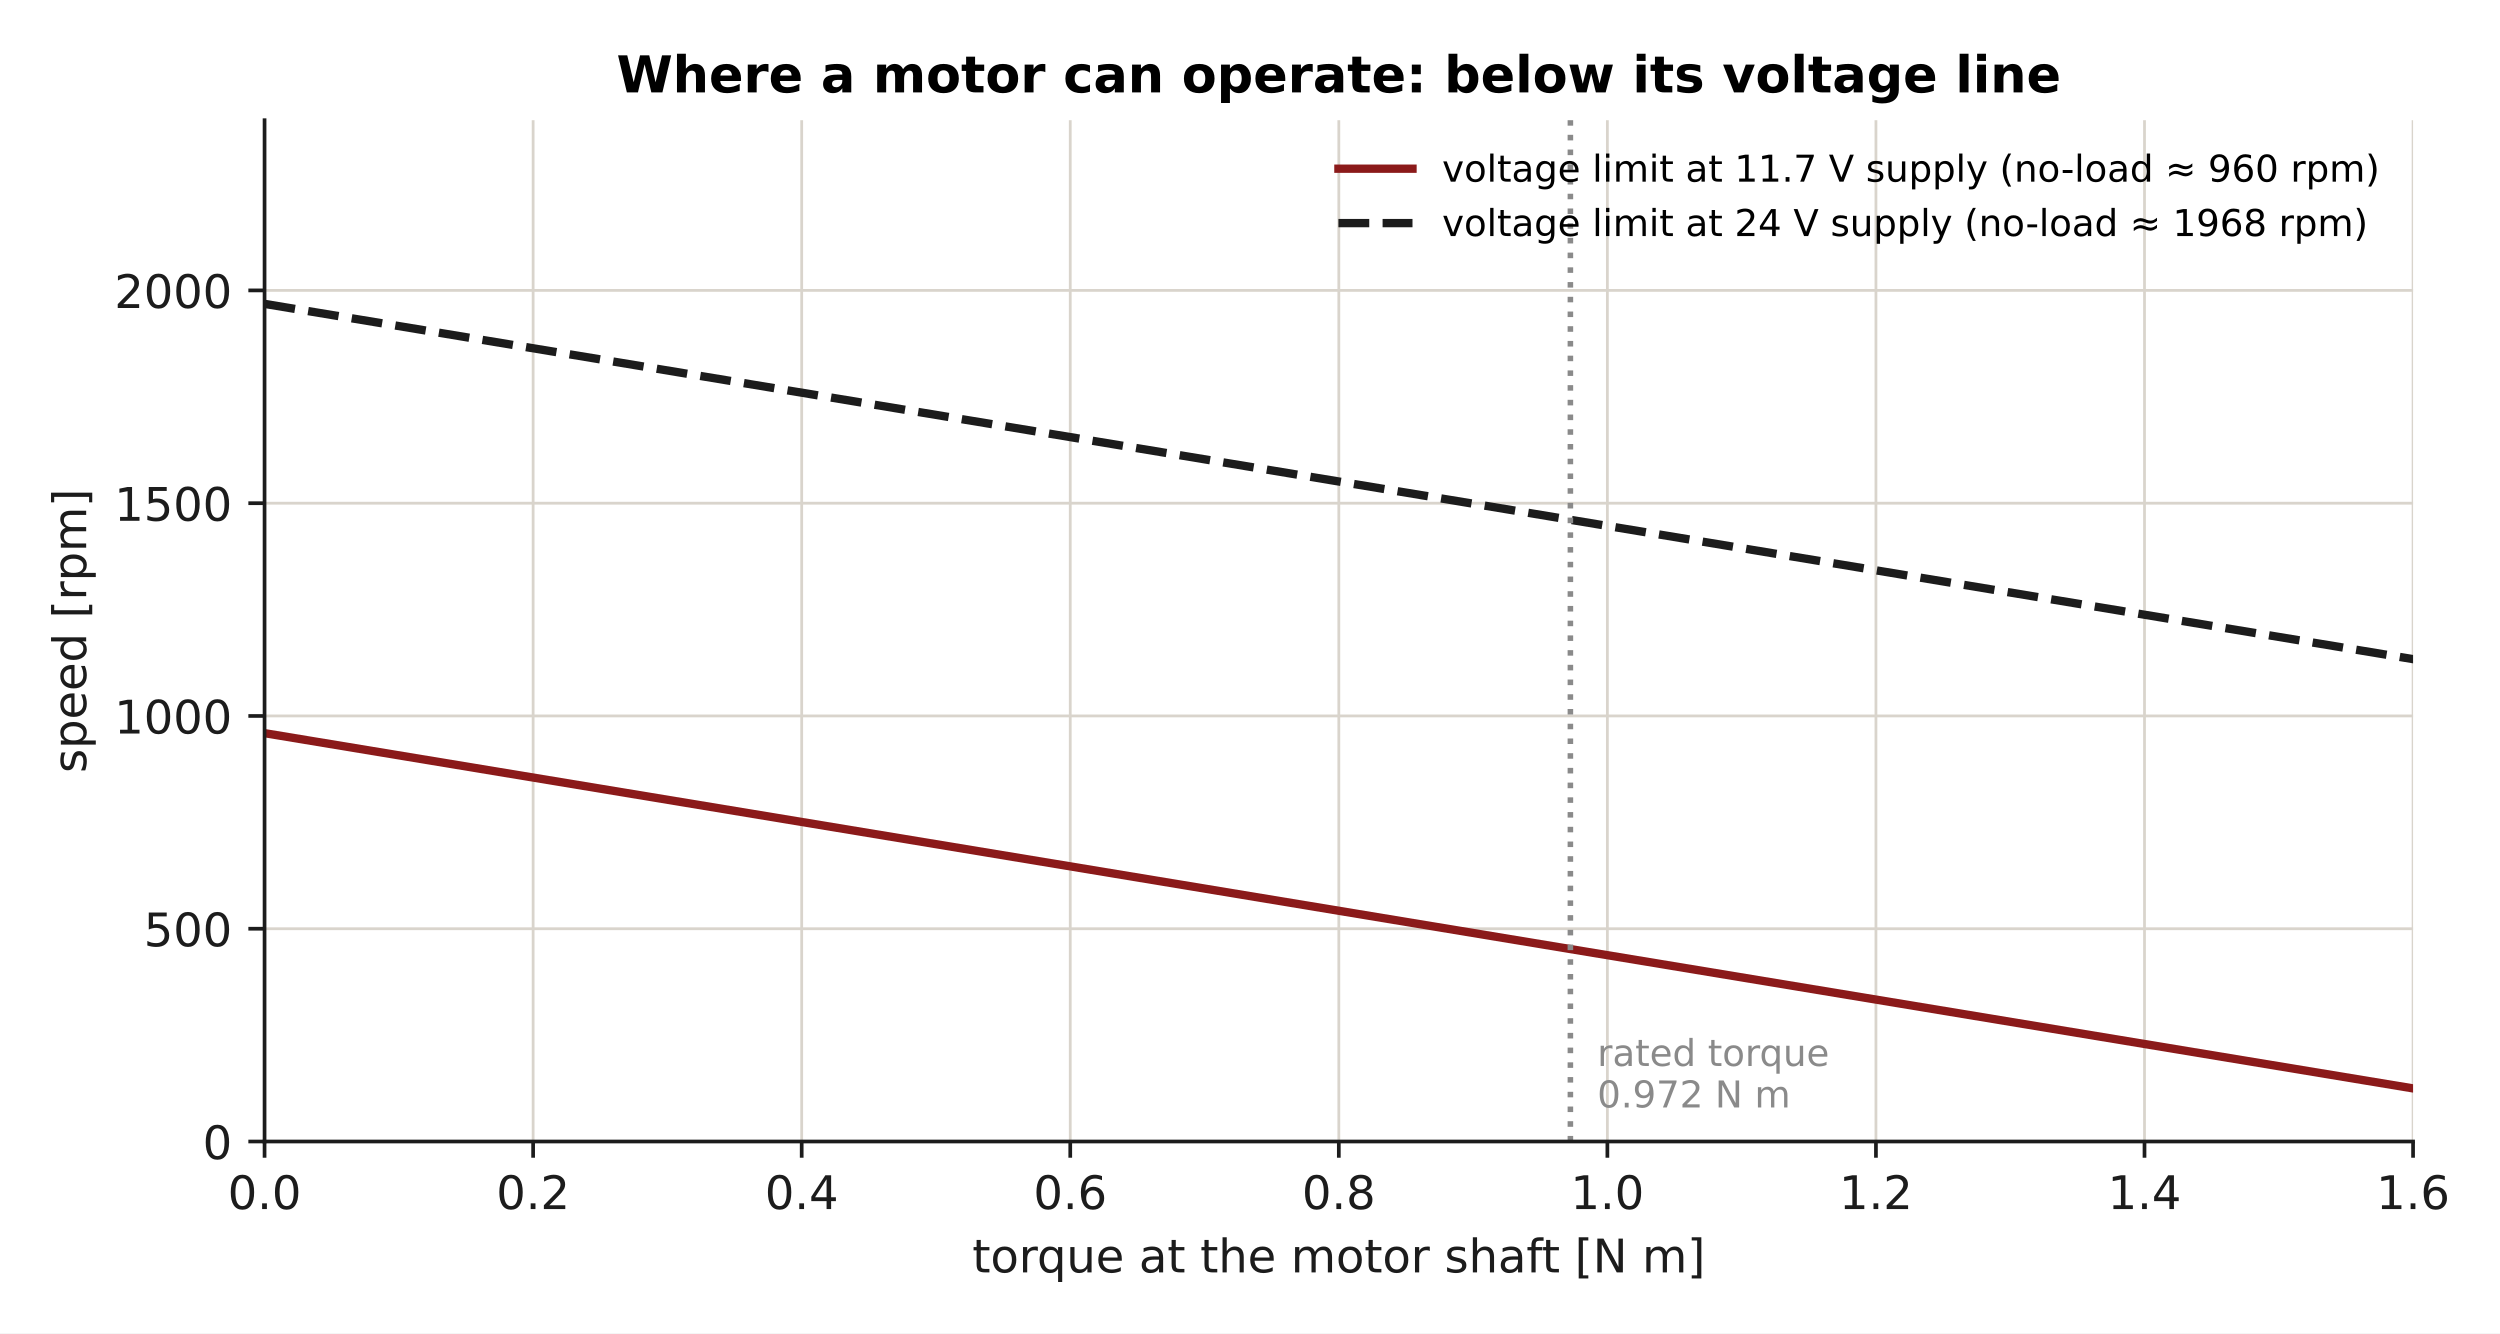
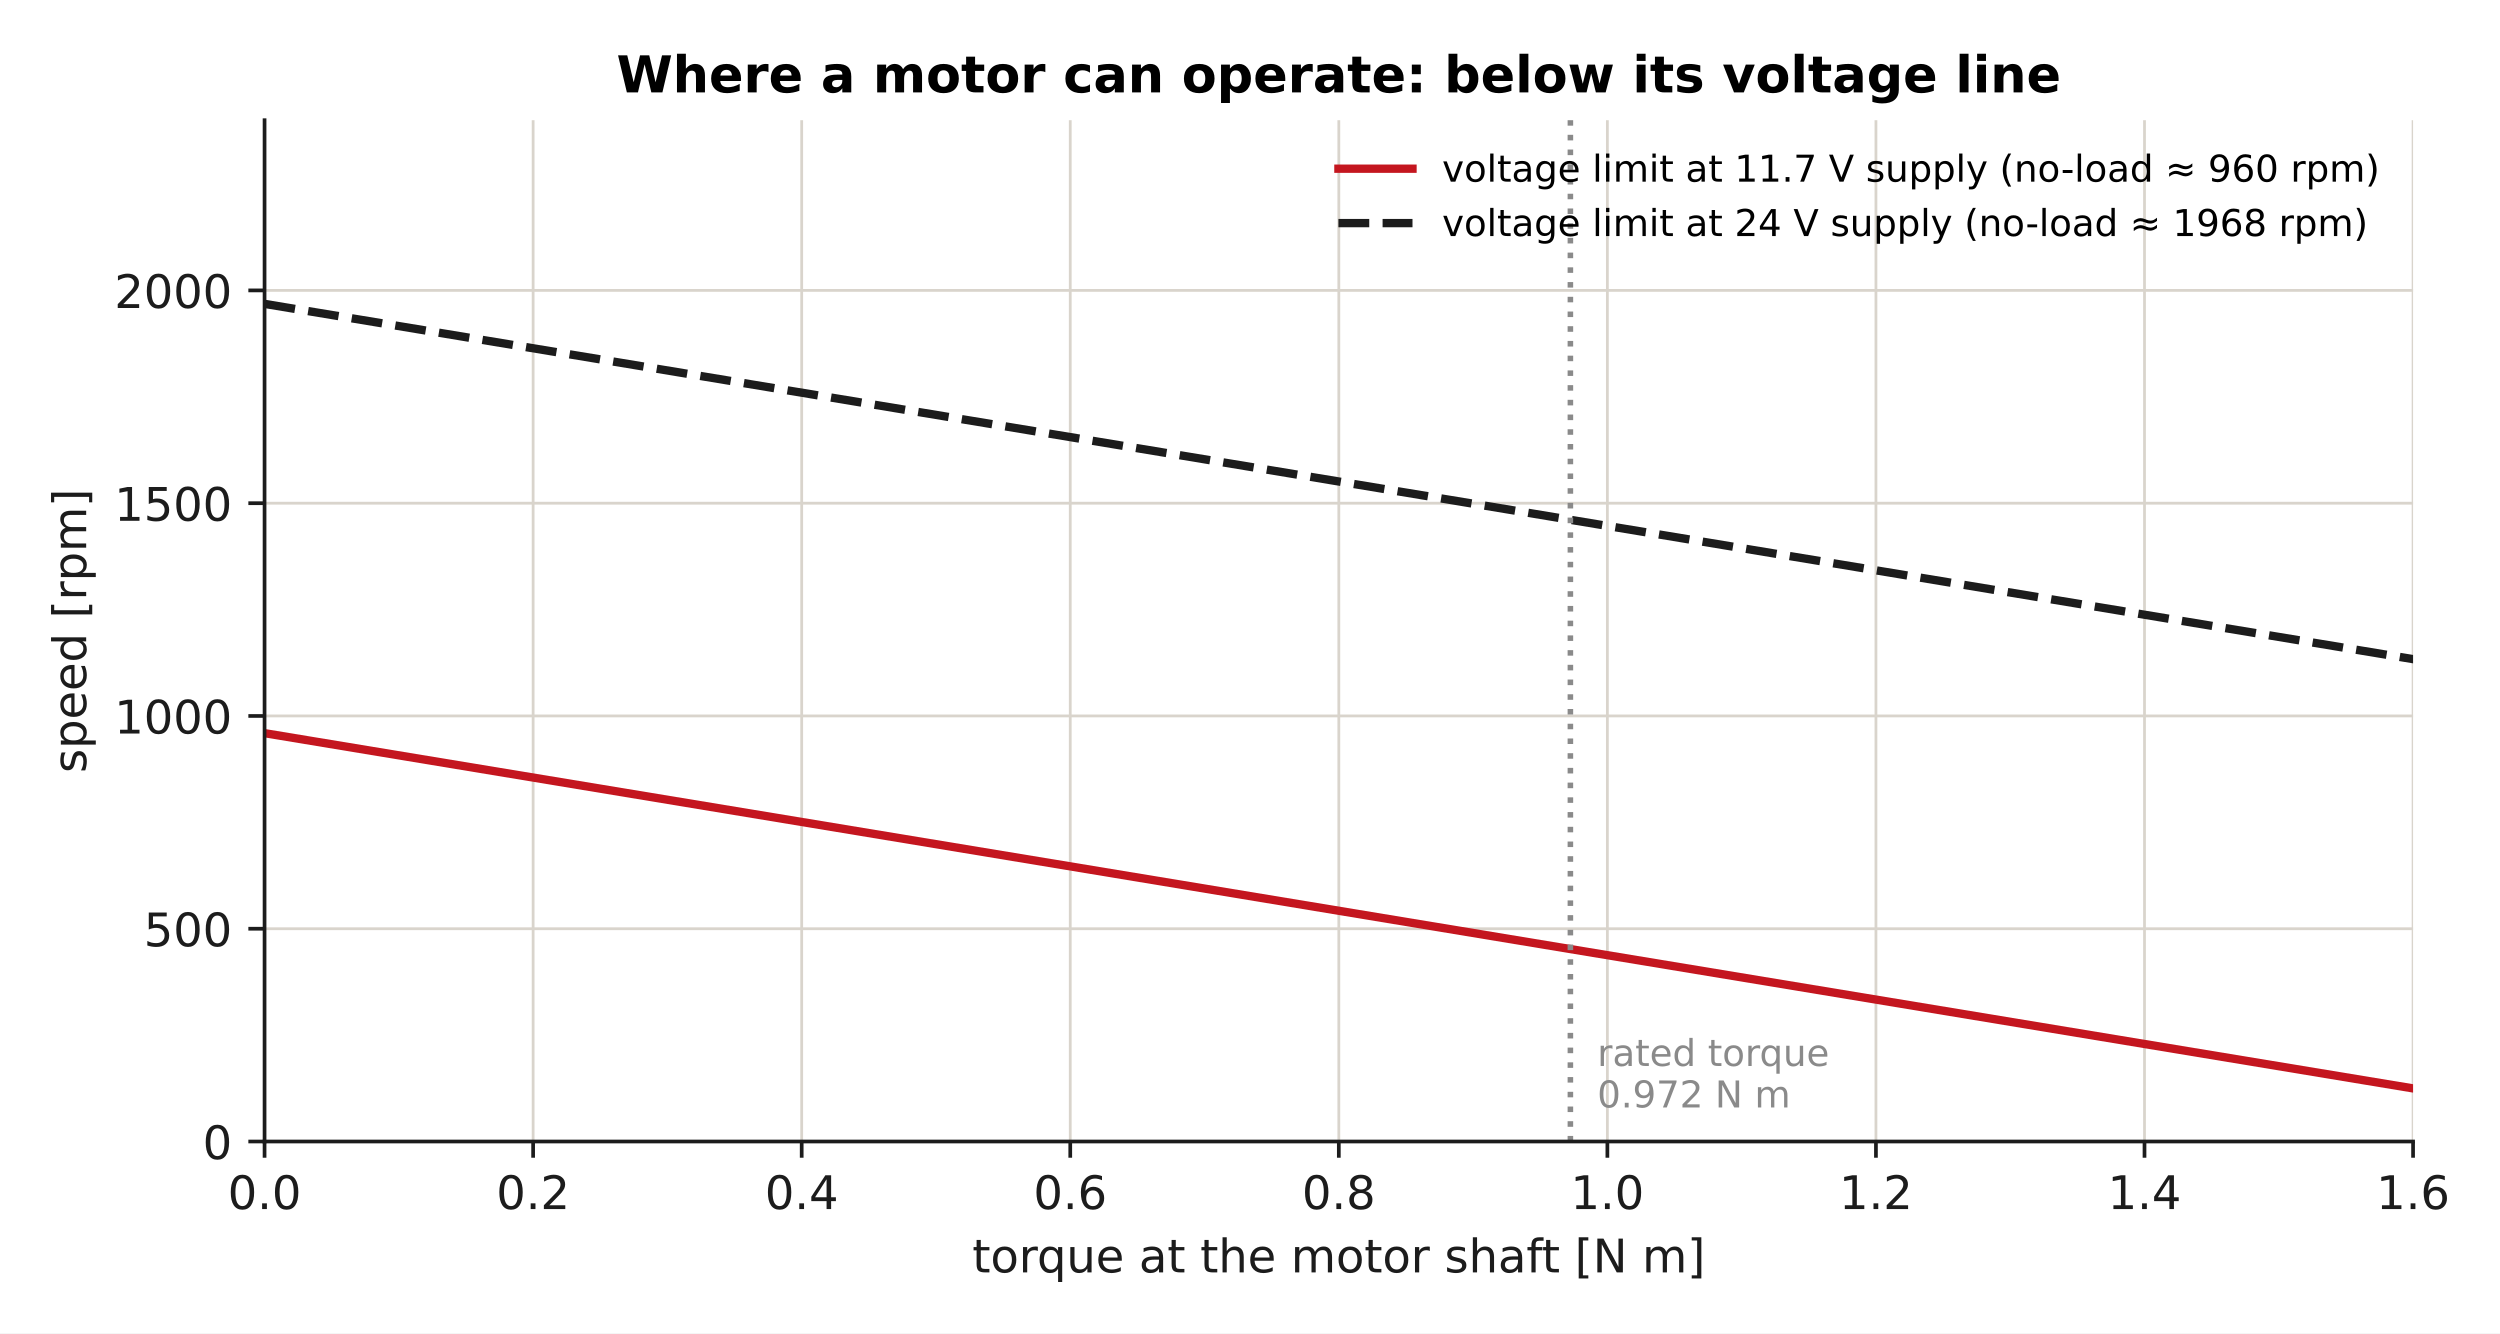
<svg xmlns="http://www.w3.org/2000/svg" xmlns:xlink="http://www.w3.org/1999/xlink" width="540pt" height="288pt" viewBox="0 0 540 288" version="1.1">
  <defs>
    <style type="text/css">*{stroke-linejoin: round; stroke-linecap: butt}</style>
  </defs>
  <g id="figure_1">
    <g id="patch_1">
      <path d="M 0 288  L 540 288  L 540 0  L 0 0  z " style="fill: #ffffff" />
    </g>
    <g id="axes_1">
      <g id="patch_2">
        <path d="M 57.145 246.564  L 521.223 246.564  L 521.223 25.964  L 57.145 25.964  z " style="fill: #ffffff" />
      </g>
      <g id="matplotlib.axis_1">
        <g id="xtick_1">
          <g id="line2d_1">
-             <path d="M 57.145 246.564  L 57.145 25.964  " clip-path="url(#pdc125de10f)" style="fill: none; stroke: #d9d4cc; stroke-width: 0.6; stroke-linecap: square" />
+             <path d="M 57.145 246.564  L 57.145 25.964  " clip-path="url(#p8af5fc59d4)" style="fill: none; stroke: #d9d4cc; stroke-width: 0.6; stroke-linecap: square" />
          </g>
          <g id="line2d_2">
            <defs>
-               <path id="m89f49207ae" d="M 0 0  L 0 3.5  " style="stroke: #1c1c1c; stroke-width: 0.8" />
+               <path id="m5fa9d342f4" d="M 0 0  L 0 3.5  " style="stroke: #1c1c1c; stroke-width: 0.8" />
            </defs>
            <g>
-               <use xlink:href="#m89f49207ae" x="57.145" y="246.564" style="fill: #1c1c1c; stroke: #1c1c1c; stroke-width: 0.8" />
+               <use xlink:href="#m5fa9d342f4" x="57.145" y="246.564" style="fill: #1c1c1c; stroke: #1c1c1c; stroke-width: 0.8" />
            </g>
          </g>
          <g id="text_1">
            <text style="fill: #1c1c1c; font: 10px 'DejaVu Sans'; text-anchor: middle" x="57.145" y="261.162" transform="rotate(-0 57.14545 261.1621)">0.0</text>
          </g>
        </g>
        <g id="xtick_2">
          <g id="line2d_3">
-             <path d="M 115.155 246.564  L 115.155 25.964  " clip-path="url(#pdc125de10f)" style="fill: none; stroke: #d9d4cc; stroke-width: 0.6; stroke-linecap: square" />
+             <path d="M 115.155 246.564  L 115.155 25.964  " clip-path="url(#p8af5fc59d4)" style="fill: none; stroke: #d9d4cc; stroke-width: 0.6; stroke-linecap: square" />
          </g>
          <g id="line2d_4">
            <g>
-               <use xlink:href="#m89f49207ae" x="115.155" y="246.564" style="fill: #1c1c1c; stroke: #1c1c1c; stroke-width: 0.8" />
+               <use xlink:href="#m5fa9d342f4" x="115.155" y="246.564" style="fill: #1c1c1c; stroke: #1c1c1c; stroke-width: 0.8" />
            </g>
          </g>
          <g id="text_2">
            <text style="fill: #1c1c1c; font: 10px 'DejaVu Sans'; text-anchor: middle" x="115.155" y="261.162" transform="rotate(-0 115.1551 261.1621)">0.2</text>
          </g>
        </g>
        <g id="xtick_3">
          <g id="line2d_5">
-             <path d="M 173.165 246.564  L 173.165 25.964  " clip-path="url(#pdc125de10f)" style="fill: none; stroke: #d9d4cc; stroke-width: 0.6; stroke-linecap: square" />
+             <path d="M 173.165 246.564  L 173.165 25.964  " clip-path="url(#p8af5fc59d4)" style="fill: none; stroke: #d9d4cc; stroke-width: 0.6; stroke-linecap: square" />
          </g>
          <g id="line2d_6">
            <g>
-               <use xlink:href="#m89f49207ae" x="173.165" y="246.564" style="fill: #1c1c1c; stroke: #1c1c1c; stroke-width: 0.8" />
+               <use xlink:href="#m5fa9d342f4" x="173.165" y="246.564" style="fill: #1c1c1c; stroke: #1c1c1c; stroke-width: 0.8" />
            </g>
          </g>
          <g id="text_3">
            <text style="fill: #1c1c1c; font: 10px 'DejaVu Sans'; text-anchor: middle" x="173.165" y="261.162" transform="rotate(-0 173.1648 261.1621)">0.4</text>
          </g>
        </g>
        <g id="xtick_4">
          <g id="line2d_7">
-             <path d="M 231.174 246.564  L 231.174 25.964  " clip-path="url(#pdc125de10f)" style="fill: none; stroke: #d9d4cc; stroke-width: 0.6; stroke-linecap: square" />
+             <path d="M 231.174 246.564  L 231.174 25.964  " clip-path="url(#p8af5fc59d4)" style="fill: none; stroke: #d9d4cc; stroke-width: 0.6; stroke-linecap: square" />
          </g>
          <g id="line2d_8">
            <g>
-               <use xlink:href="#m89f49207ae" x="231.174" y="246.564" style="fill: #1c1c1c; stroke: #1c1c1c; stroke-width: 0.8" />
+               <use xlink:href="#m5fa9d342f4" x="231.174" y="246.564" style="fill: #1c1c1c; stroke: #1c1c1c; stroke-width: 0.8" />
            </g>
          </g>
          <g id="text_4">
            <text style="fill: #1c1c1c; font: 10px 'DejaVu Sans'; text-anchor: middle" x="231.174" y="261.162" transform="rotate(-0 231.1744 261.1621)">0.6</text>
          </g>
        </g>
        <g id="xtick_5">
          <g id="line2d_9">
-             <path d="M 289.184 246.564  L 289.184 25.964  " clip-path="url(#pdc125de10f)" style="fill: none; stroke: #d9d4cc; stroke-width: 0.6; stroke-linecap: square" />
+             <path d="M 289.184 246.564  L 289.184 25.964  " clip-path="url(#p8af5fc59d4)" style="fill: none; stroke: #d9d4cc; stroke-width: 0.6; stroke-linecap: square" />
          </g>
          <g id="line2d_10">
            <g>
-               <use xlink:href="#m89f49207ae" x="289.184" y="246.564" style="fill: #1c1c1c; stroke: #1c1c1c; stroke-width: 0.8" />
+               <use xlink:href="#m5fa9d342f4" x="289.184" y="246.564" style="fill: #1c1c1c; stroke: #1c1c1c; stroke-width: 0.8" />
            </g>
          </g>
          <g id="text_5">
            <text style="fill: #1c1c1c; font: 10px 'DejaVu Sans'; text-anchor: middle" x="289.184" y="261.162" transform="rotate(-0 289.1841 261.1621)">0.8</text>
          </g>
        </g>
        <g id="xtick_6">
          <g id="line2d_11">
-             <path d="M 347.194 246.564  L 347.194 25.964  " clip-path="url(#pdc125de10f)" style="fill: none; stroke: #d9d4cc; stroke-width: 0.6; stroke-linecap: square" />
+             <path d="M 347.194 246.564  L 347.194 25.964  " clip-path="url(#p8af5fc59d4)" style="fill: none; stroke: #d9d4cc; stroke-width: 0.6; stroke-linecap: square" />
          </g>
          <g id="line2d_12">
            <g>
-               <use xlink:href="#m89f49207ae" x="347.194" y="246.564" style="fill: #1c1c1c; stroke: #1c1c1c; stroke-width: 0.8" />
+               <use xlink:href="#m5fa9d342f4" x="347.194" y="246.564" style="fill: #1c1c1c; stroke: #1c1c1c; stroke-width: 0.8" />
            </g>
          </g>
          <g id="text_6">
            <text style="fill: #1c1c1c; font: 10px 'DejaVu Sans'; text-anchor: middle" x="347.194" y="261.162" transform="rotate(-0 347.1938 261.1621)">1.0</text>
          </g>
        </g>
        <g id="xtick_7">
          <g id="line2d_13">
-             <path d="M 405.203 246.564  L 405.203 25.964  " clip-path="url(#pdc125de10f)" style="fill: none; stroke: #d9d4cc; stroke-width: 0.6; stroke-linecap: square" />
+             <path d="M 405.203 246.564  L 405.203 25.964  " clip-path="url(#p8af5fc59d4)" style="fill: none; stroke: #d9d4cc; stroke-width: 0.6; stroke-linecap: square" />
          </g>
          <g id="line2d_14">
            <g>
-               <use xlink:href="#m89f49207ae" x="405.203" y="246.564" style="fill: #1c1c1c; stroke: #1c1c1c; stroke-width: 0.8" />
+               <use xlink:href="#m5fa9d342f4" x="405.203" y="246.564" style="fill: #1c1c1c; stroke: #1c1c1c; stroke-width: 0.8" />
            </g>
          </g>
          <g id="text_7">
            <text style="fill: #1c1c1c; font: 10px 'DejaVu Sans'; text-anchor: middle" x="405.203" y="261.162" transform="rotate(-0 405.2034 261.1621)">1.2</text>
          </g>
        </g>
        <g id="xtick_8">
          <g id="line2d_15">
-             <path d="M 463.213 246.564  L 463.213 25.964  " clip-path="url(#pdc125de10f)" style="fill: none; stroke: #d9d4cc; stroke-width: 0.6; stroke-linecap: square" />
+             <path d="M 463.213 246.564  L 463.213 25.964  " clip-path="url(#p8af5fc59d4)" style="fill: none; stroke: #d9d4cc; stroke-width: 0.6; stroke-linecap: square" />
          </g>
          <g id="line2d_16">
            <g>
-               <use xlink:href="#m89f49207ae" x="463.213" y="246.564" style="fill: #1c1c1c; stroke: #1c1c1c; stroke-width: 0.8" />
+               <use xlink:href="#m5fa9d342f4" x="463.213" y="246.564" style="fill: #1c1c1c; stroke: #1c1c1c; stroke-width: 0.8" />
            </g>
          </g>
          <g id="text_8">
            <text style="fill: #1c1c1c; font: 10px 'DejaVu Sans'; text-anchor: middle" x="463.213" y="261.162" transform="rotate(-0 463.2131 261.1621)">1.4</text>
          </g>
        </g>
        <g id="xtick_9">
          <g id="line2d_17">
-             <path d="M 521.223 246.564  L 521.223 25.964  " clip-path="url(#pdc125de10f)" style="fill: none; stroke: #d9d4cc; stroke-width: 0.6; stroke-linecap: square" />
+             <path d="M 521.223 246.564  L 521.223 25.964  " clip-path="url(#p8af5fc59d4)" style="fill: none; stroke: #d9d4cc; stroke-width: 0.6; stroke-linecap: square" />
          </g>
          <g id="line2d_18">
            <g>
-               <use xlink:href="#m89f49207ae" x="521.223" y="246.564" style="fill: #1c1c1c; stroke: #1c1c1c; stroke-width: 0.8" />
+               <use xlink:href="#m5fa9d342f4" x="521.223" y="246.564" style="fill: #1c1c1c; stroke: #1c1c1c; stroke-width: 0.8" />
            </g>
          </g>
          <g id="text_9">
            <text style="fill: #1c1c1c; font: 10px 'DejaVu Sans'; text-anchor: middle" x="521.223" y="261.162" transform="rotate(-0 521.2227 261.1621)">1.6</text>
          </g>
        </g>
        <g id="text_10">
          <text style="fill: #1c1c1c; font: 10px 'DejaVu Sans'; text-anchor: middle" x="289.184" y="274.84" transform="rotate(-0 289.1841 274.8402)">torque at the motor shaft [N m]</text>
        </g>
      </g>
      <g id="matplotlib.axis_2">
        <g id="ytick_1">
          <g id="line2d_19">
-             <path d="M 57.145 246.564  L 521.223 246.564  " clip-path="url(#pdc125de10f)" style="fill: none; stroke: #d9d4cc; stroke-width: 0.6; stroke-linecap: square" />
+             <path d="M 57.145 246.564  L 521.223 246.564  " clip-path="url(#p8af5fc59d4)" style="fill: none; stroke: #d9d4cc; stroke-width: 0.6; stroke-linecap: square" />
          </g>
          <g id="line2d_20">
            <defs>
-               <path id="m86296a5ae7" d="M 0 0  L -3.5 0  " style="stroke: #1c1c1c; stroke-width: 0.8" />
+               <path id="m0045456c2a" d="M 0 0  L -3.5 0  " style="stroke: #1c1c1c; stroke-width: 0.8" />
            </defs>
            <g>
-               <use xlink:href="#m86296a5ae7" x="57.145" y="246.564" style="fill: #1c1c1c; stroke: #1c1c1c; stroke-width: 0.8" />
+               <use xlink:href="#m0045456c2a" x="57.145" y="246.564" style="fill: #1c1c1c; stroke: #1c1c1c; stroke-width: 0.8" />
            </g>
          </g>
          <g id="text_11">
            <text style="fill: #1c1c1c; font: 10px 'DejaVu Sans'; text-anchor: end" x="50.145" y="250.363" transform="rotate(-0 50.14545 250.3629)">0</text>
          </g>
        </g>
        <g id="ytick_2">
          <g id="line2d_21">
-             <path d="M 57.145 200.605  L 521.223 200.605  " clip-path="url(#pdc125de10f)" style="fill: none; stroke: #d9d4cc; stroke-width: 0.6; stroke-linecap: square" />
+             <path d="M 57.145 200.605  L 521.223 200.605  " clip-path="url(#p8af5fc59d4)" style="fill: none; stroke: #d9d4cc; stroke-width: 0.6; stroke-linecap: square" />
          </g>
          <g id="line2d_22">
            <g>
-               <use xlink:href="#m86296a5ae7" x="57.145" y="200.605" style="fill: #1c1c1c; stroke: #1c1c1c; stroke-width: 0.8" />
+               <use xlink:href="#m0045456c2a" x="57.145" y="200.605" style="fill: #1c1c1c; stroke: #1c1c1c; stroke-width: 0.8" />
            </g>
          </g>
          <g id="text_12">
            <text style="fill: #1c1c1c; font: 10px 'DejaVu Sans'; text-anchor: end" x="50.145" y="204.405" transform="rotate(-0 50.14545 204.4045)">500</text>
          </g>
        </g>
        <g id="ytick_3">
          <g id="line2d_23">
-             <path d="M 57.145 154.647  L 521.223 154.647  " clip-path="url(#pdc125de10f)" style="fill: none; stroke: #d9d4cc; stroke-width: 0.6; stroke-linecap: square" />
+             <path d="M 57.145 154.647  L 521.223 154.647  " clip-path="url(#p8af5fc59d4)" style="fill: none; stroke: #d9d4cc; stroke-width: 0.6; stroke-linecap: square" />
          </g>
          <g id="line2d_24">
            <g>
-               <use xlink:href="#m86296a5ae7" x="57.145" y="154.647" style="fill: #1c1c1c; stroke: #1c1c1c; stroke-width: 0.8" />
+               <use xlink:href="#m0045456c2a" x="57.145" y="154.647" style="fill: #1c1c1c; stroke: #1c1c1c; stroke-width: 0.8" />
            </g>
          </g>
          <g id="text_13">
            <text style="fill: #1c1c1c; font: 10px 'DejaVu Sans'; text-anchor: end" x="50.145" y="158.446" transform="rotate(-0 50.14545 158.4462)">1000</text>
          </g>
        </g>
        <g id="ytick_4">
          <g id="line2d_25">
-             <path d="M 57.145 108.689  L 521.223 108.689  " clip-path="url(#pdc125de10f)" style="fill: none; stroke: #d9d4cc; stroke-width: 0.6; stroke-linecap: square" />
+             <path d="M 57.145 108.689  L 521.223 108.689  " clip-path="url(#p8af5fc59d4)" style="fill: none; stroke: #d9d4cc; stroke-width: 0.6; stroke-linecap: square" />
          </g>
          <g id="line2d_26">
            <g>
-               <use xlink:href="#m86296a5ae7" x="57.145" y="108.689" style="fill: #1c1c1c; stroke: #1c1c1c; stroke-width: 0.8" />
+               <use xlink:href="#m0045456c2a" x="57.145" y="108.689" style="fill: #1c1c1c; stroke: #1c1c1c; stroke-width: 0.8" />
            </g>
          </g>
          <g id="text_14">
            <text style="fill: #1c1c1c; font: 10px 'DejaVu Sans'; text-anchor: end" x="50.145" y="112.488" transform="rotate(-0 50.14545 112.4879)">1500</text>
          </g>
        </g>
        <g id="ytick_5">
          <g id="line2d_27">
-             <path d="M 57.145 62.73  L 521.223 62.73  " clip-path="url(#pdc125de10f)" style="fill: none; stroke: #d9d4cc; stroke-width: 0.6; stroke-linecap: square" />
+             <path d="M 57.145 62.73  L 521.223 62.73  " clip-path="url(#p8af5fc59d4)" style="fill: none; stroke: #d9d4cc; stroke-width: 0.6; stroke-linecap: square" />
          </g>
          <g id="line2d_28">
            <g>
-               <use xlink:href="#m86296a5ae7" x="57.145" y="62.73" style="fill: #1c1c1c; stroke: #1c1c1c; stroke-width: 0.8" />
+               <use xlink:href="#m0045456c2a" x="57.145" y="62.73" style="fill: #1c1c1c; stroke: #1c1c1c; stroke-width: 0.8" />
            </g>
          </g>
          <g id="text_15">
            <text style="fill: #1c1c1c; font: 10px 'DejaVu Sans'; text-anchor: end" x="50.145" y="66.53" transform="rotate(-0 50.14545 66.52952)">2000</text>
          </g>
        </g>
        <g id="text_16">
          <text style="fill: #1c1c1c; font: 10px 'DejaVu Sans'; text-anchor: middle" x="18.616" y="136.264" transform="rotate(-90 18.61577 136.2636)">speed [rpm]</text>
        </g>
      </g>
      <g id="line2d_29">
-         <path d="M 57.145 158.363  L 541 238.368  L 541 238.368  " clip-path="url(#pdc125de10f)" style="fill: none; stroke: #8b1a1a; stroke-width: 1.8; stroke-linecap: square" />
+         <path d="M 57.145 158.363  L 541 238.368  L 541 238.368  " clip-path="url(#p8af5fc59d4)" style="fill: none; stroke: #c4161f; stroke-width: 1.8; stroke-linecap: square" />
      </g>
      <g id="line2d_30">
-         <path d="M 57.145 65.638  L 541 145.644  L 541 145.644  " clip-path="url(#pdc125de10f)" style="fill: none; stroke-dasharray: 6.66,2.88; stroke-dashoffset: 0; stroke: #1c1c1c; stroke-width: 1.8" />
+         <path d="M 57.145 65.638  L 541 145.644  L 541 145.644  " clip-path="url(#p8af5fc59d4)" style="fill: none; stroke-dasharray: 6.66,2.88; stroke-dashoffset: 0; stroke: #1c1c1c; stroke-width: 1.8" />
      </g>
      <g id="line2d_31">
-         <path d="M 339.203 246.564  L 339.203 25.964  " clip-path="url(#pdc125de10f)" style="fill: none; stroke-dasharray: 1.2,1.98; stroke-dashoffset: 0; stroke: #8a8a8a; stroke-width: 1.2" />
+         <path d="M 339.203 246.564  L 339.203 25.964  " clip-path="url(#p8af5fc59d4)" style="fill: none; stroke-dasharray: 1.2,1.98; stroke-dashoffset: 0; stroke: #8a8a8a; stroke-width: 1.2" />
      </g>
      <g id="patch_3">
        <path d="M 57.145 246.564  L 57.145 25.964  " style="fill: none; stroke: #1c1c1c; stroke-width: 0.8; stroke-linejoin: miter; stroke-linecap: square" />
      </g>
      <g id="patch_4">
        <path d="M 57.145 246.564  L 521.223 246.564  " style="fill: none; stroke: #1c1c1c; stroke-width: 0.8; stroke-linejoin: miter; stroke-linecap: square" />
      </g>
      <g id="text_17">
        <text style="fill: #8a8a8a; font: 8px 'DejaVu Sans'" transform="translate(345.0042 230.2521)">rated torque</text>
        <text style="fill: #8a8a8a; font: 8px 'DejaVu Sans'" transform="translate(345.0042 239.2103)">0.972 N m</text>
      </g>
      <g id="text_18">
        <text style="font: 700 11px 'DejaVu Sans'; text-anchor: middle" x="289.184" y="19.964" transform="rotate(-0 289.1841 19.96364)">Where a motor can operate: below its voltage line</text>
      </g>
      <g id="legend_1">
        <g id="line2d_32">
-           <path d="M 289.099 36.442  L 297.099 36.442  L 305.099 36.442  " style="fill: none; stroke: #8b1a1a; stroke-width: 1.8; stroke-linecap: square" />
+           <path d="M 289.099 36.442  L 297.099 36.442  L 305.099 36.442  " style="fill: none; stroke: #c4161f; stroke-width: 1.8; stroke-linecap: square" />
        </g>
        <g id="text_19">
          <text style="font: 8px 'DejaVu Sans'; text-anchor: start" x="311.499" y="39.242" transform="rotate(-0 311.499 39.24239)">voltage limit at 11.7 V supply (no-load ≈ 960 rpm)</text>
        </g>
        <g id="line2d_33">
          <path d="M 289.099 48.185  L 297.099 48.185  L 305.099 48.185  " style="fill: none; stroke-dasharray: 6.66,2.88; stroke-dashoffset: 0; stroke: #1c1c1c; stroke-width: 1.8" />
        </g>
        <g id="text_20">
          <text style="font: 8px 'DejaVu Sans'; text-anchor: start" x="311.499" y="50.985" transform="rotate(-0 311.499 50.98489)">voltage limit at 24 V supply (no-load ≈ 1968 rpm)</text>
        </g>
      </g>
    </g>
  </g>
  <defs>
-     <clipPath id="pdc125de10f">
+     <clipPath id="p8af5fc59d4">
      <rect x="57.145" y="25.964" width="464.077" height="220.6" />
    </clipPath>
  </defs>
</svg>
